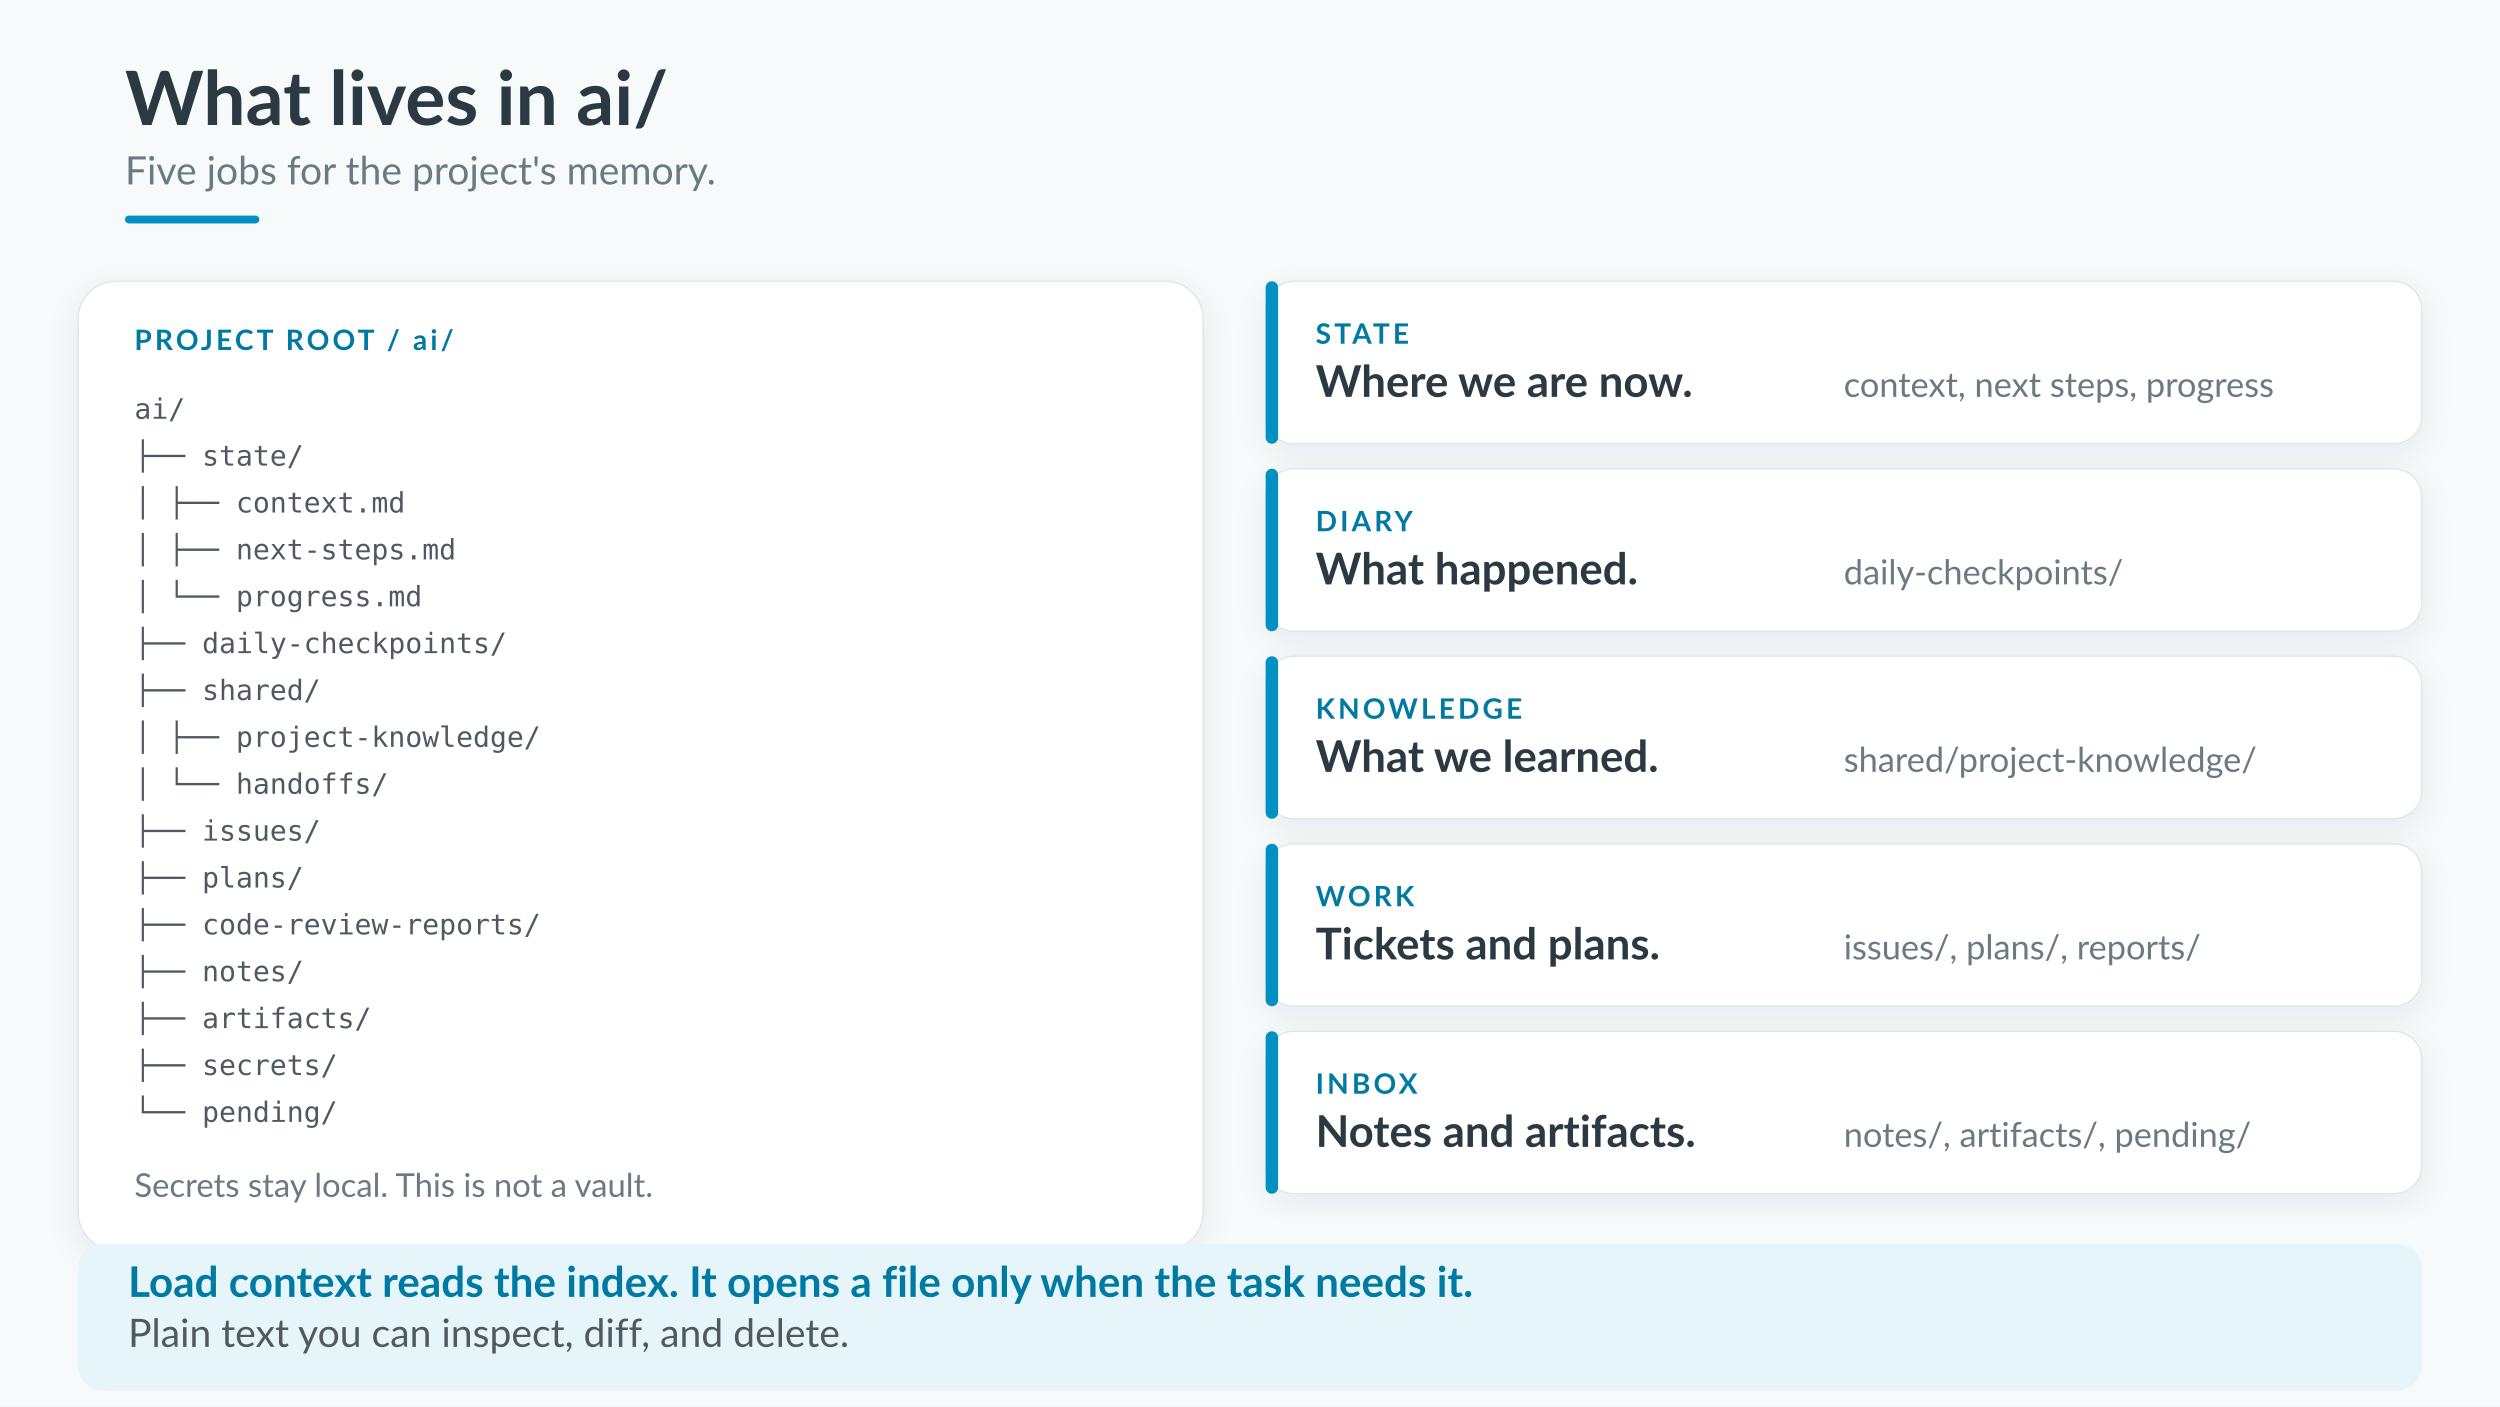
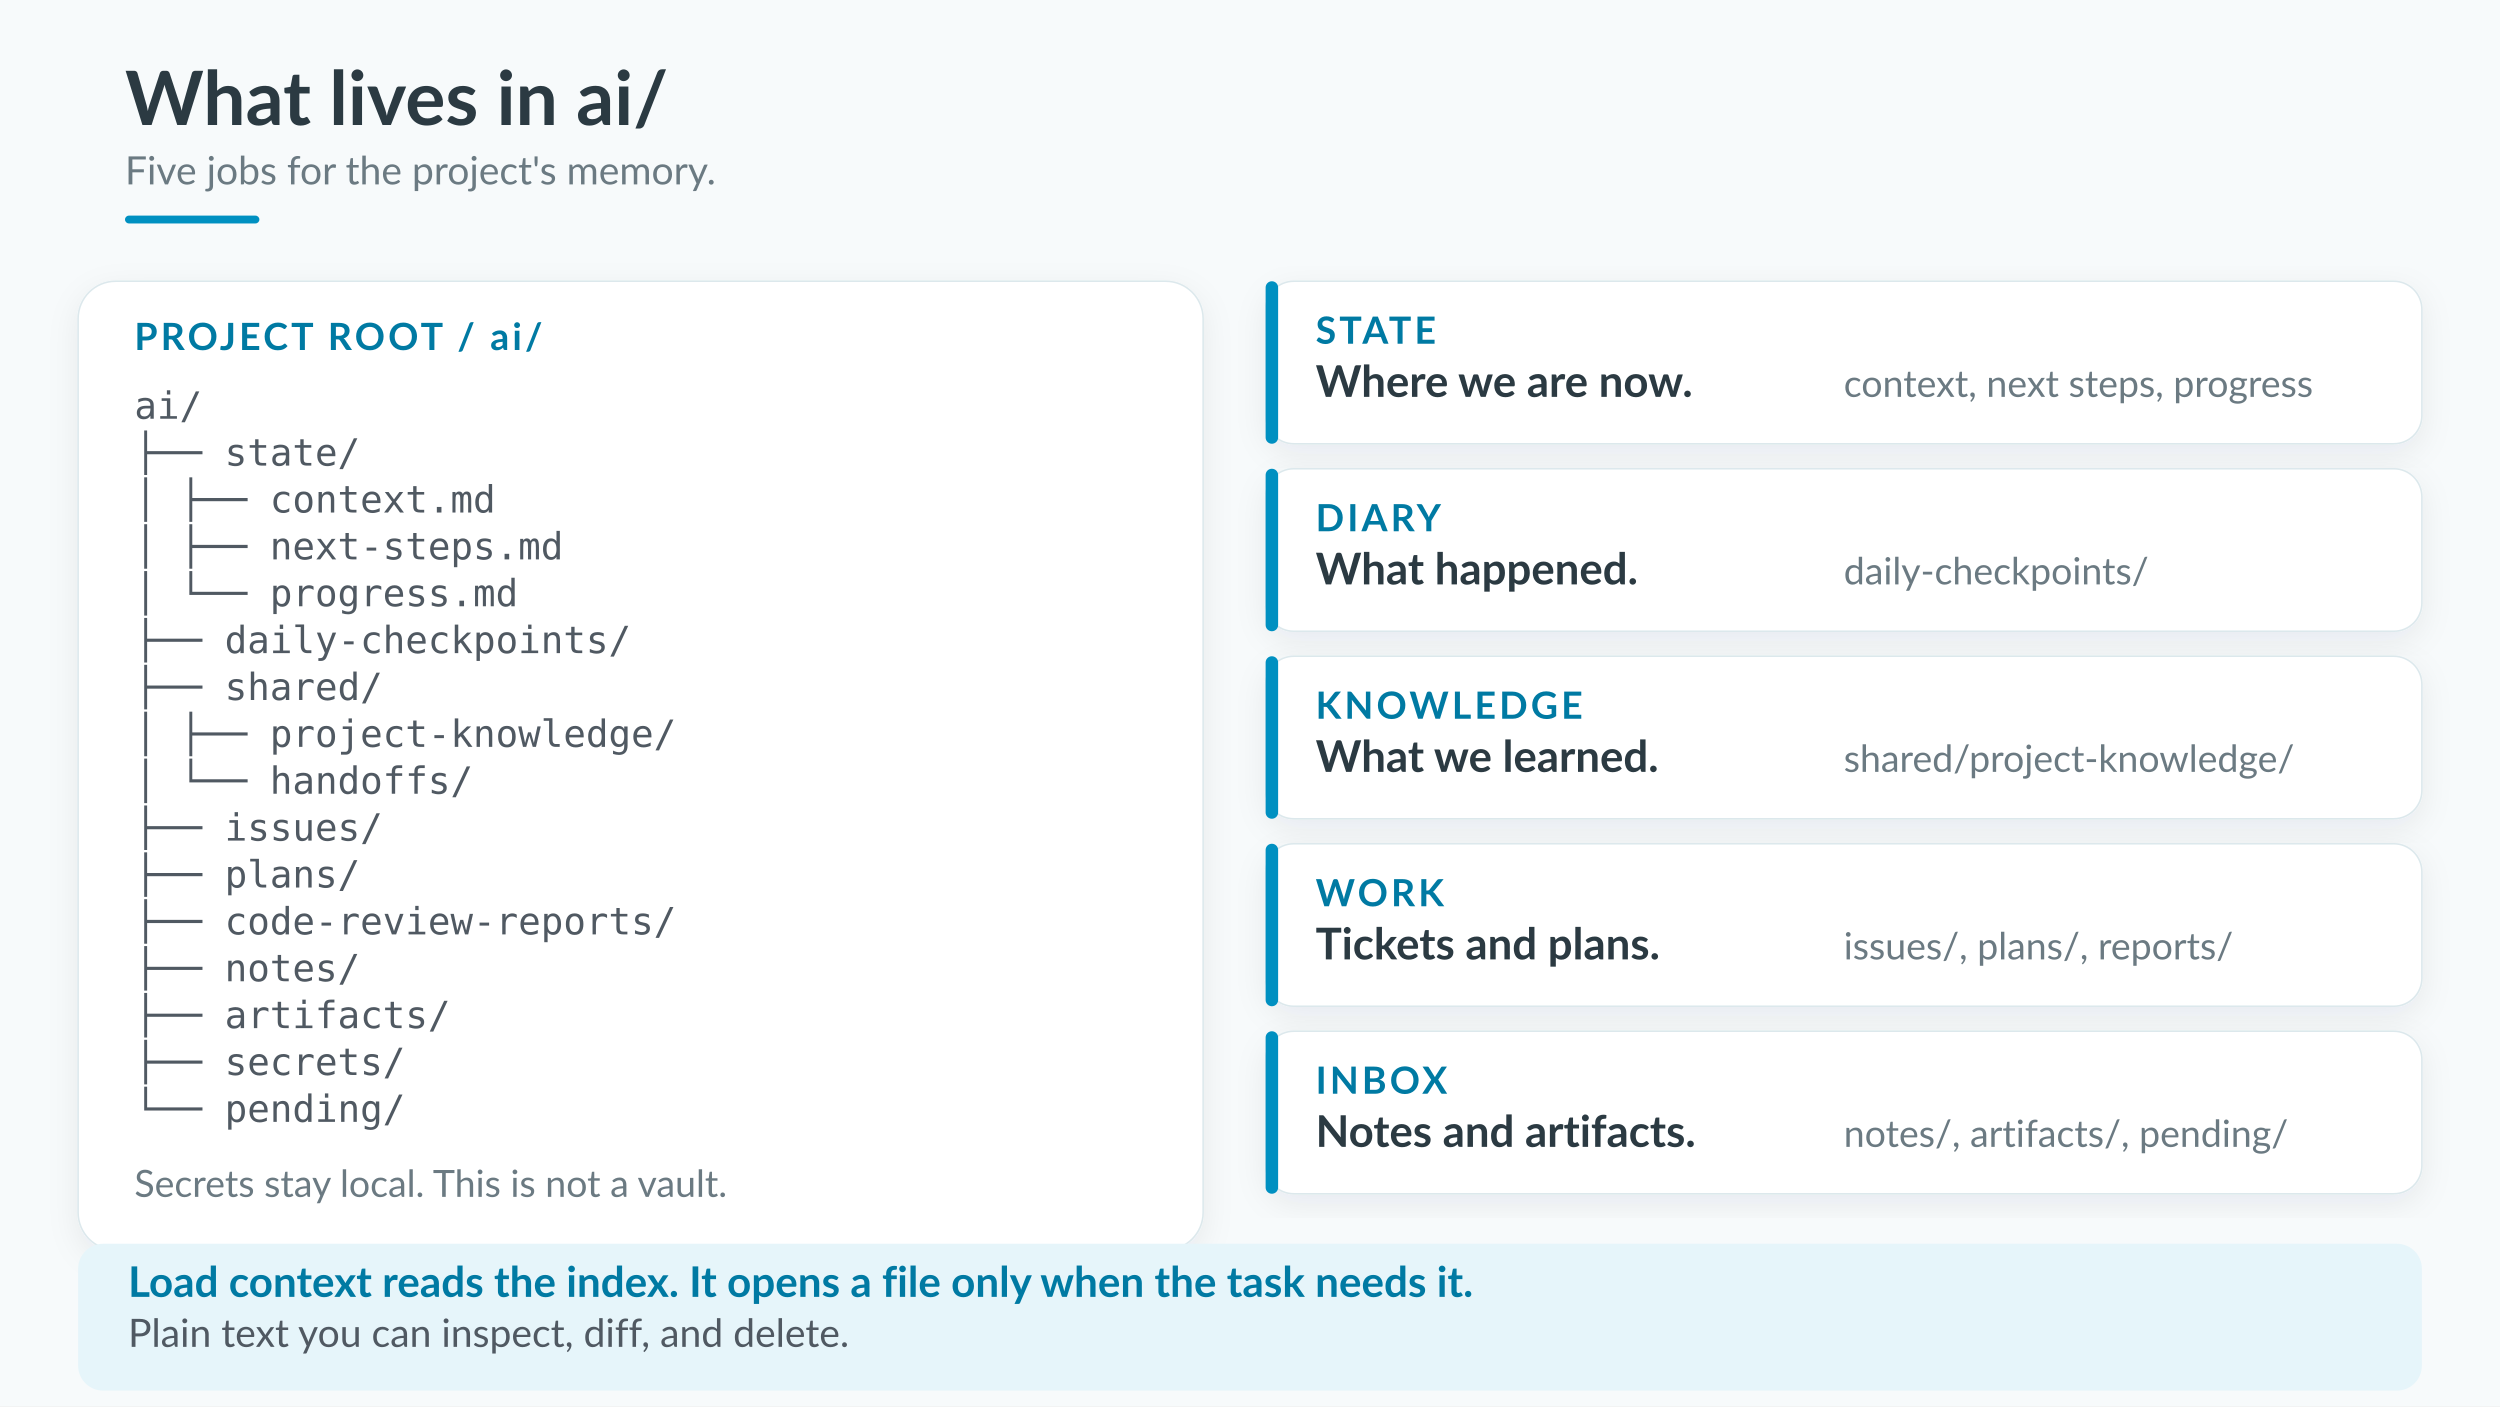
<svg xmlns="http://www.w3.org/2000/svg" viewBox="0 0 1600 900" width="1600" height="900" role="img" aria-labelledby="title desc">
  <style>
    text[font-size="42"] { font-size: 48px; }
    text[font-size="30"] { font-size: 34px; }
    text[font-size="28"] { font-size: 32px; }
    text[font-size="26"] { font-size: 30px; }
    text[font-size="25"] { font-size: 29px; }
    text[font-size="24"] { font-size: 28px; }
    text[font-size="23"] { font-size: 27px; }
    text[font-size="22"] { font-size: 26px; }
    text[font-size="21"] { font-size: 25px; }
    text[font-size="20"] { font-size: 24px; }
-     text[font-size="19"] { font-size: 23px; }
-     text[font-size="18"] { font-size: 22px; }
-     text[font-size="17"] { font-size: 21px; }
-     text[font-size="16"] { font-size: 20px; }
-     text[font-size="15"] { font-size: 19px; }
-     text[font-size="14"] { font-size: 18px; }
+     text[font-size="19"] { font-size: 24px; }
+     text[font-size="18"] { font-size: 24px; }
+     text[font-size="17"] { font-size: 24px; }
+     text[font-size="16"] { font-size: 24px; }
+     text[font-size="15"] { font-size: 24px; }
+     text[font-size="14"] { font-size: 24px; }
  </style>
  <defs>
    <filter id="shadow" x="-15%" y="-15%" width="130%" height="130%">
      <feDropShadow dx="0" dy="6" stdDeviation="10" flood-color="#22313A" flood-opacity="0.07" />
    </filter>
  </defs>
  <rect width="1600" height="900" fill="#F7FAFB" />
  <text x="80" y="80" font-family="Lato, Arial, sans-serif" font-size="42" font-weight="700" fill="#2B3A42">What lives in ai/</text>
  <text x="80" y="118" font-family="Lato, Arial, sans-serif" font-size="21" fill="#6B7A82">Five jobs for the project's memory.</text>
  <rect x="80" y="138" width="86" height="5" rx="2.5" fill="#0090C1" />
  <rect x="50" y="180" width="720" height="620" rx="24" fill="#FFFFFF" stroke="#DCE8EC" filter="url(#shadow)" />
  <text x="86" y="224" font-family="Lato, Arial, sans-serif" font-size="14" font-weight="700" fill="#007AA3" letter-spacing="2">PROJECT ROOT / ai/</text>
-   <g font-family="ui-monospace, SFMono-Regular, Menlo, Consolas, monospace" font-size="18" fill="#505962">
+   <g font-family="ui-monospace, SFMono-Regular, Menlo, Consolas, monospace" font-size="24" fill="#505962">
    <text x="86" y="268">ai/</text>
    <text x="86" y="298">├── state/</text>
    <text x="86" y="328">│   ├── context.md</text>
    <text x="86" y="358">│   ├── next-steps.md</text>
    <text x="86" y="388">│   └── progress.md</text>
    <text x="86" y="418">├── daily-checkpoints/</text>
    <text x="86" y="448">├── shared/</text>
    <text x="86" y="478">│   ├── project-knowledge/</text>
    <text x="86" y="508">│   └── handoffs/</text>
    <text x="86" y="538">├── issues/</text>
    <text x="86" y="568">├── plans/</text>
    <text x="86" y="598">├── code-review-reports/</text>
    <text x="86" y="628">├── notes/</text>
    <text x="86" y="658">├── artifacts/</text>
    <text x="86" y="688">├── secrets/</text>
    <text x="86" y="718">└── pending/</text>
  </g>
  <text x="86" y="766" font-family="Lato, Arial, sans-serif" font-size="17" fill="#6B7A82">Secrets stay local. This is not a vault.</text>
  <rect x="810" y="180" width="740" height="104" rx="18" fill="#FFFFFF" stroke="#DCE8EC" filter="url(#shadow)" />
  <rect x="810" y="180" width="8" height="104" rx="4" fill="#0090C1" />
  <text x="842" y="220" font-family="Lato, Arial, sans-serif" font-size="14" font-weight="700" fill="#007AA3" letter-spacing="2">STATE</text>
  <text x="842" y="254" font-family="Lato, Arial, sans-serif" font-size="24" font-weight="700" fill="#2B3A42">Where we are now.</text>
  <text x="1180" y="254" font-family="Lato, Arial, sans-serif" font-size="18" fill="#6B7A82">context, next steps, progress</text>
  <rect x="810" y="300" width="740" height="104" rx="18" fill="#FFFFFF" stroke="#DCE8EC" filter="url(#shadow)" />
  <rect x="810" y="300" width="8" height="104" rx="4" fill="#0090C1" />
  <text x="842" y="340" font-family="Lato, Arial, sans-serif" font-size="14" font-weight="700" fill="#007AA3" letter-spacing="2">DIARY</text>
  <text x="842" y="374" font-family="Lato, Arial, sans-serif" font-size="24" font-weight="700" fill="#2B3A42">What happened.</text>
  <text x="1180" y="374" font-family="Lato, Arial, sans-serif" font-size="18" fill="#6B7A82">daily-checkpoints/</text>
  <rect x="810" y="420" width="740" height="104" rx="18" fill="#FFFFFF" stroke="#DCE8EC" filter="url(#shadow)" />
  <rect x="810" y="420" width="8" height="104" rx="4" fill="#0090C1" />
  <text x="842" y="460" font-family="Lato, Arial, sans-serif" font-size="14" font-weight="700" fill="#007AA3" letter-spacing="2">KNOWLEDGE</text>
  <text x="842" y="494" font-family="Lato, Arial, sans-serif" font-size="24" font-weight="700" fill="#2B3A42">What we learned.</text>
  <text x="1180" y="494" font-family="Lato, Arial, sans-serif" font-size="18" fill="#6B7A82">shared/project-knowledge/</text>
  <rect x="810" y="540" width="740" height="104" rx="18" fill="#FFFFFF" stroke="#DCE8EC" filter="url(#shadow)" />
  <rect x="810" y="540" width="8" height="104" rx="4" fill="#0090C1" />
  <text x="842" y="580" font-family="Lato, Arial, sans-serif" font-size="14" font-weight="700" fill="#007AA3" letter-spacing="2">WORK</text>
  <text x="842" y="614" font-family="Lato, Arial, sans-serif" font-size="24" font-weight="700" fill="#2B3A42">Tickets and plans.</text>
  <text x="1180" y="614" font-family="Lato, Arial, sans-serif" font-size="18" fill="#6B7A82">issues/, plans/, reports/</text>
  <rect x="810" y="660" width="740" height="104" rx="18" fill="#FFFFFF" stroke="#DCE8EC" filter="url(#shadow)" />
  <rect x="810" y="660" width="8" height="104" rx="4" fill="#0090C1" />
  <text x="842" y="700" font-family="Lato, Arial, sans-serif" font-size="14" font-weight="700" fill="#007AA3" letter-spacing="2">INBOX</text>
  <text x="842" y="734" font-family="Lato, Arial, sans-serif" font-size="24" font-weight="700" fill="#2B3A42">Notes and artifacts.</text>
  <text x="1180" y="734" font-family="Lato, Arial, sans-serif" font-size="18" fill="#6B7A82">notes/, artifacts/, pending/</text>
  <rect x="50" y="796" width="1500" height="94" rx="16" fill="#E6F5FA" />
  <text x="82" y="830" font-family="Lato, Arial, sans-serif" font-size="23" font-weight="700" fill="#007AA3">Load context reads the index. It opens a file only when the task needs it.</text>
  <text x="82" y="862" font-family="Lato, Arial, sans-serif" font-size="21" fill="#505962">Plain text you can inspect, diff, and delete.</text>
</svg>
